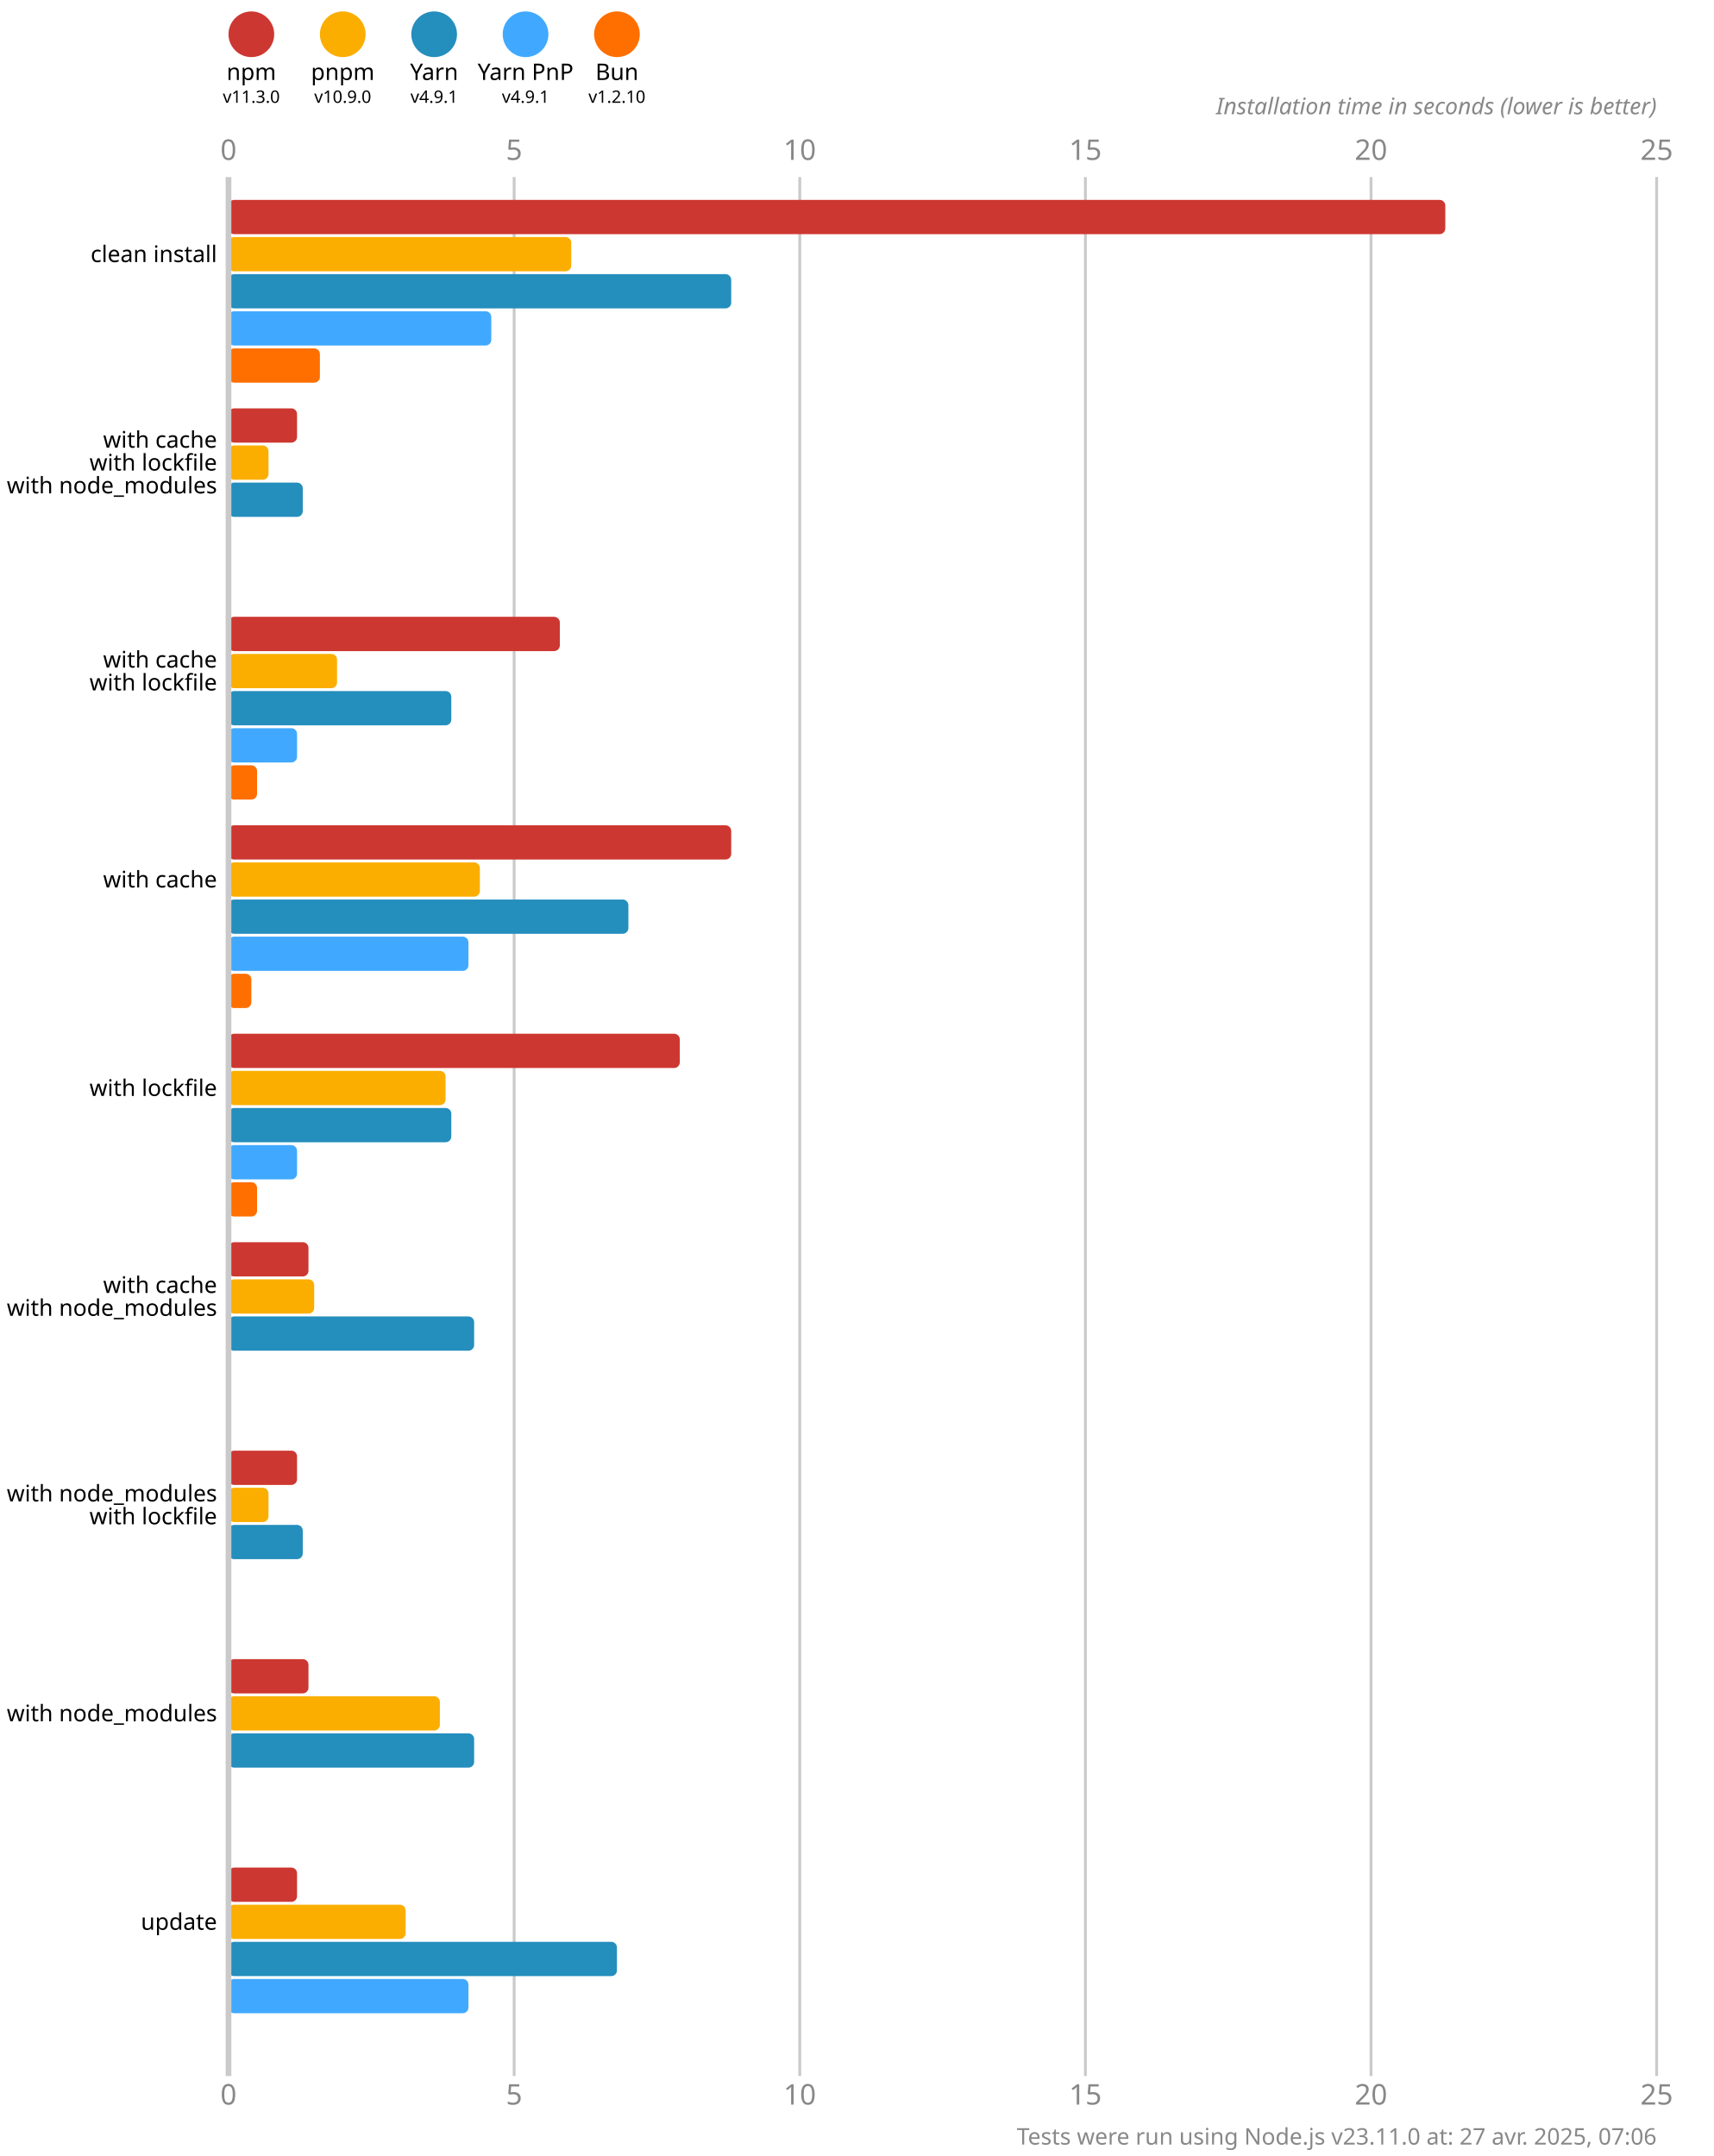
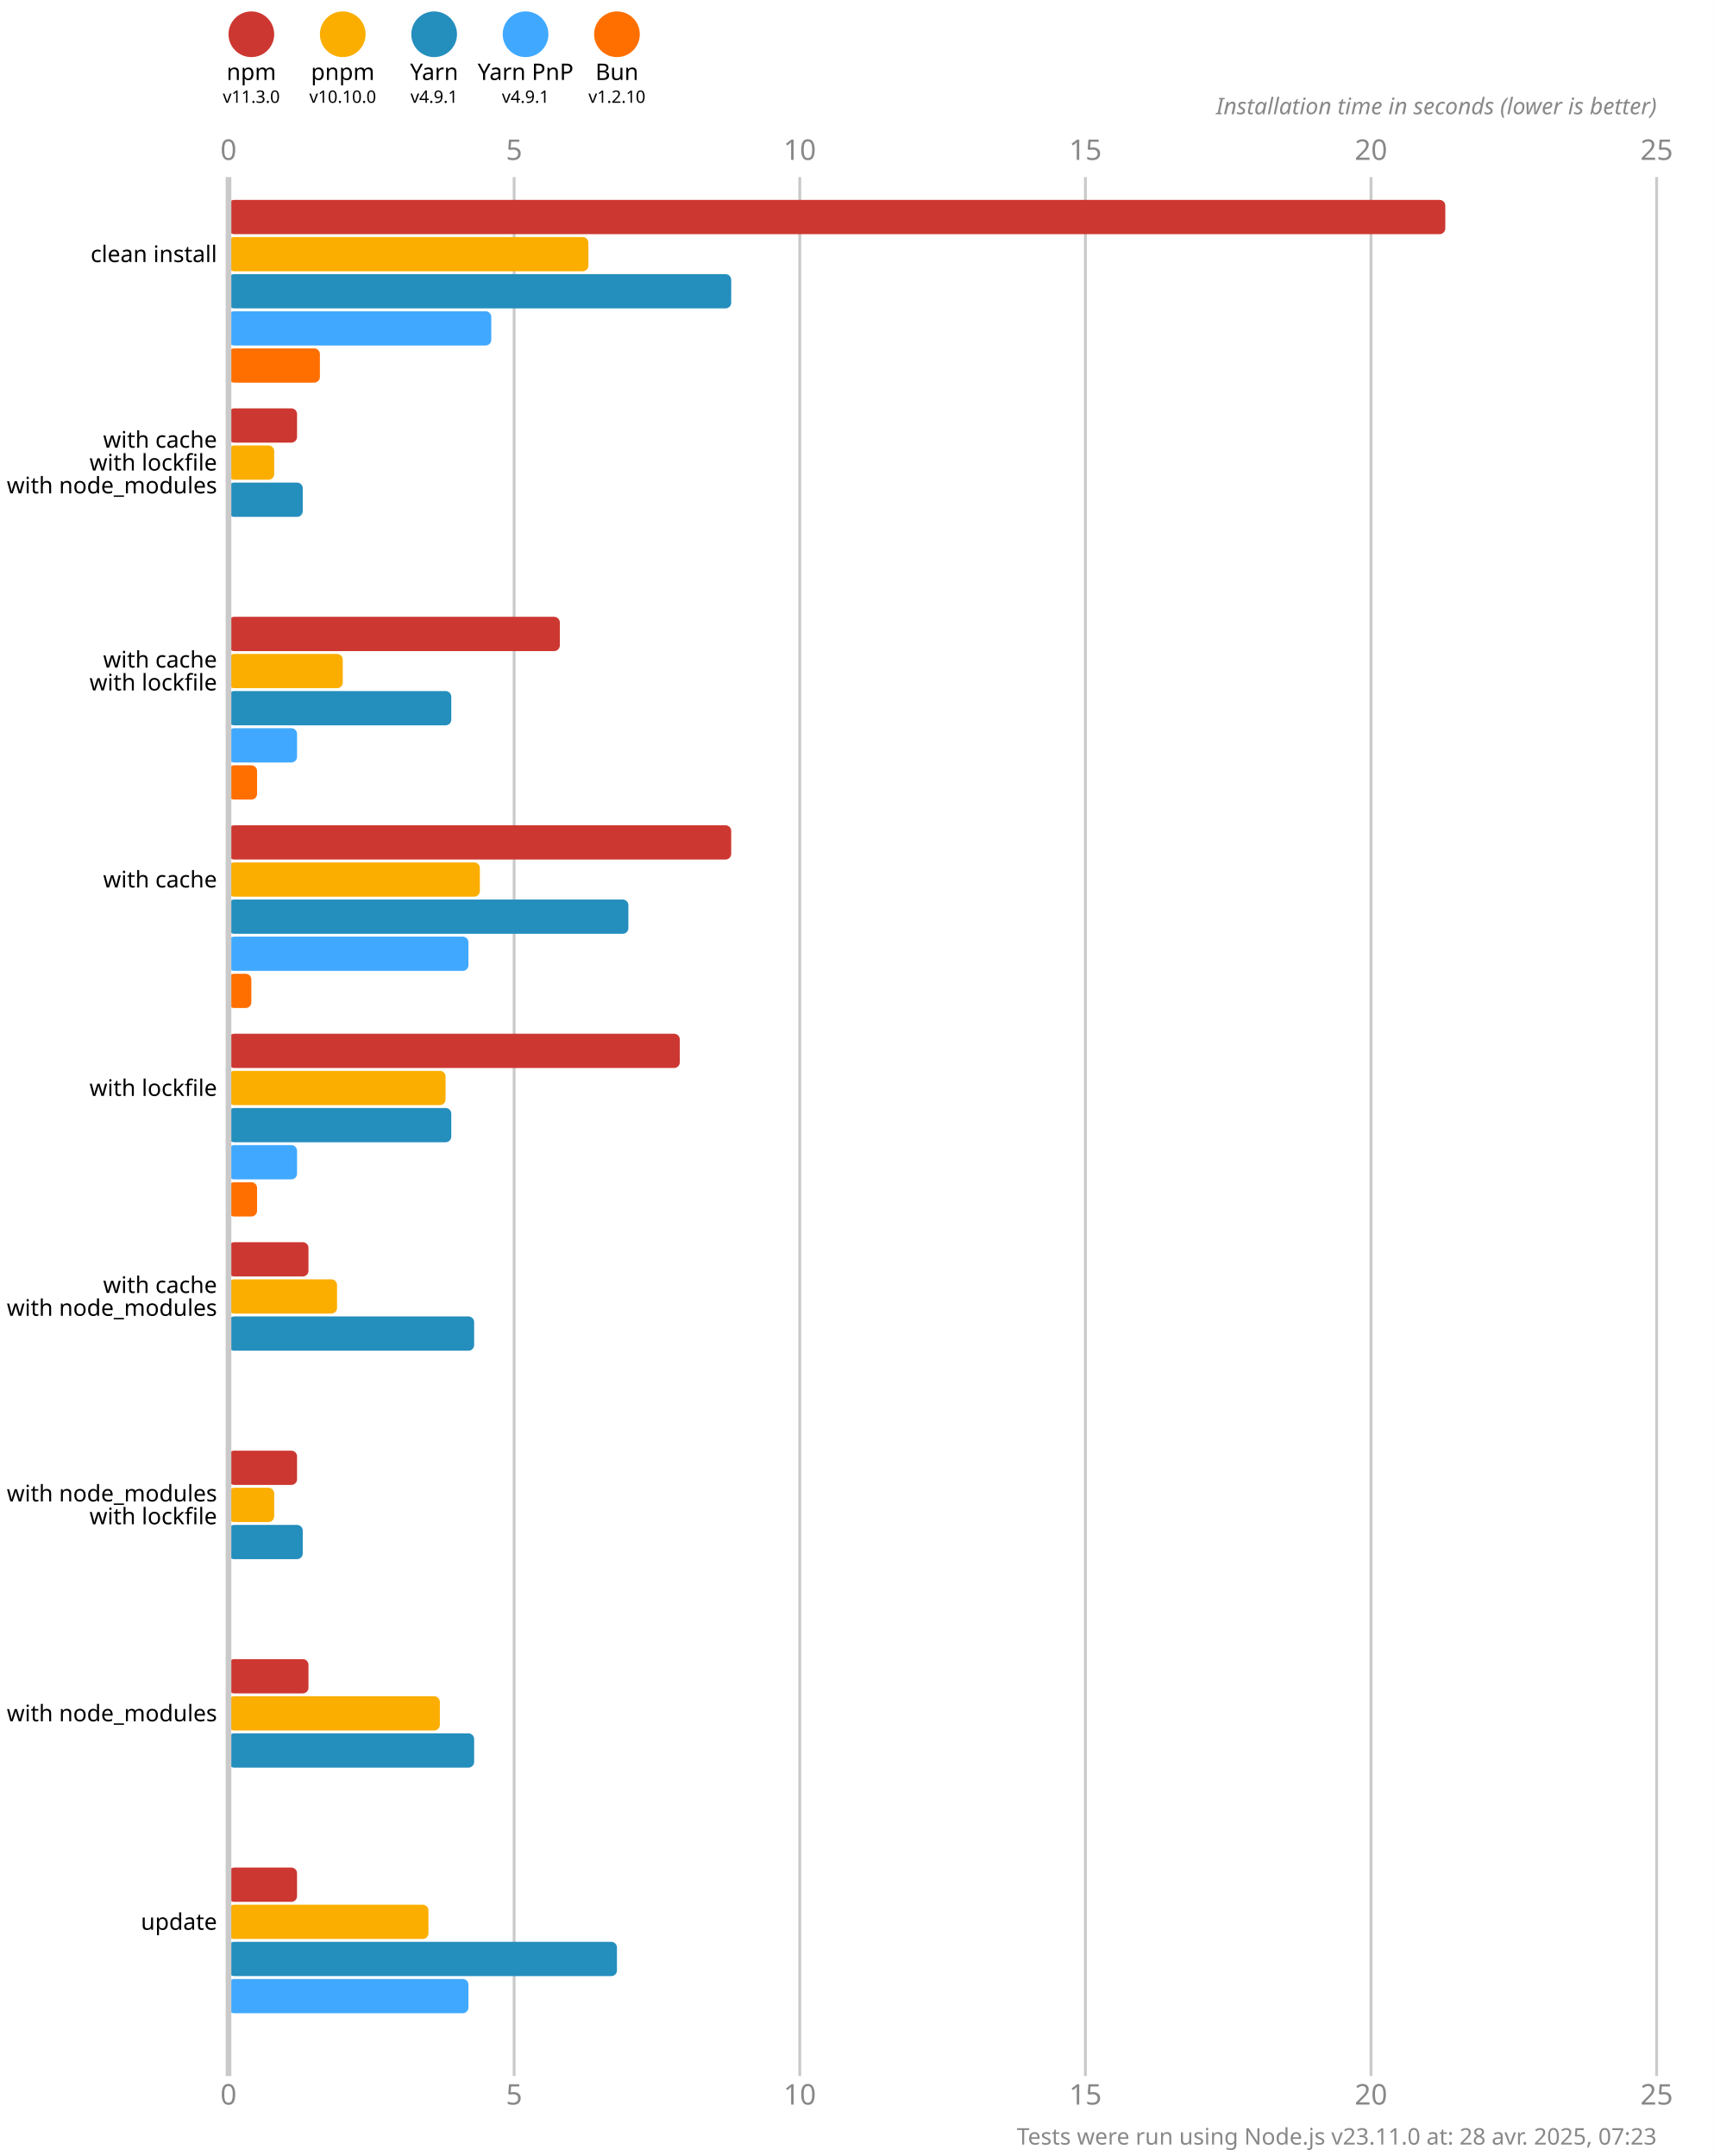
<svg xmlns="http://www.w3.org/2000/svg" version="1.1" viewBox="0 0 300 377.5">
  <style>
    .font { font-family: sans-serif; }
    .s3 { font-size: 3px; }
    .s4 { font-size: 4px; }
    .s5 { font-size: 5px; }
    .line { stroke: #cacaca; }
    .width { stroke-width: 0.5; }
    .text { fill: #888; }
  </style>
  <rect x="0" y="0" width="300" height="377.5" fill="#fff" />
  <circle cx="44" cy="6" r="4" fill="#cd3731" />
  <text x="44" y="14" class="font s4" text-anchor="middle">npm</text>
  <text x="44" y="18" class="font s3" text-anchor="middle">v11.3.0</text>
  <circle cx="60" cy="6" r="4" fill="#fbae00" />
  <text x="60" y="14" class="font s4" text-anchor="middle">pnpm</text>
-   <text x="60" y="18" class="font s3" text-anchor="middle">v10.9.0</text>
+   <text x="60" y="18" class="font s3" text-anchor="middle">v10.10.0</text>
  <circle cx="76" cy="6" r="4" fill="#248ebd" />
  <text x="76" y="14" class="font s4" text-anchor="middle">Yarn</text>
  <text x="76" y="18" class="font s3" text-anchor="middle">v4.9.1</text>
  <circle cx="92" cy="6" r="4" fill="#40a9ff" />
  <text x="92" y="14" class="font s4" text-anchor="middle">Yarn PnP</text>
  <text x="92" y="18" class="font s3" text-anchor="middle">v4.9.1</text>
  <circle cx="108" cy="6" r="4" fill="#ff6f00" />
  <text x="108" y="14" class="font s4" text-anchor="middle">Bun</text>
  <text x="108" y="18" class="font s3" text-anchor="middle">v1.2.10</text>
  <text x="40" y="28" class="font s5 text" text-anchor="middle">0</text>
  <text x="40" y="368.5" class="font s5 text" text-anchor="middle">0</text>
  <line x1="90" y1="31" x2="90" y2="363.5" class="line width" />
  <text x="90" y="28" class="font s5 text" text-anchor="middle">5</text>
  <text x="90" y="368.5" class="font s5 text" text-anchor="middle">5</text>
  <line x1="140" y1="31" x2="140" y2="363.5" class="line width" />
  <text x="140" y="28" class="font s5 text" text-anchor="middle">10</text>
  <text x="140" y="368.5" class="font s5 text" text-anchor="middle">10</text>
  <line x1="190" y1="31" x2="190" y2="363.5" class="line width" />
  <text x="190" y="28" class="font s5 text" text-anchor="middle">15</text>
  <text x="190" y="368.5" class="font s5 text" text-anchor="middle">15</text>
  <line x1="240" y1="31" x2="240" y2="363.5" class="line width" />
  <text x="240" y="28" class="font s5 text" text-anchor="middle">20</text>
  <text x="240" y="368.5" class="font s5 text" text-anchor="middle">20</text>
  <line x1="290" y1="31" x2="290" y2="363.5" class="line width" />
  <text x="290" y="28" class="font s5 text" text-anchor="middle">25</text>
  <text x="290" y="368.5" class="font s5 text" text-anchor="middle">25</text>
  <text x="290" y="20" class="font s4 text" font-style="italic" text-anchor="end">Installation time in seconds (lower is better)</text>
  <rect x="40" y="35" width="213" height="6" fill="#cd3731" rx="1" ry="1" />
-   <rect x="40" y="41.5" width="60" height="6" fill="#fbae00" rx="1" ry="1" />
+   <rect x="40" y="41.5" width="63" height="6" fill="#fbae00" rx="1" ry="1" />
  <rect x="40" y="48" width="88" height="6" fill="#248ebd" rx="1" ry="1" />
  <rect x="40" y="54.5" width="46" height="6" fill="#40a9ff" rx="1" ry="1" />
  <rect x="40" y="61" width="16" height="6" fill="#ff6f00" rx="1" ry="1" />
  <rect x="40" y="71.5" width="12" height="6" fill="#cd3731" rx="1" ry="1" />
-   <rect x="40" y="78" width="7" height="6" fill="#fbae00" rx="1" ry="1" />
+   <rect x="40" y="78" width="8" height="6" fill="#fbae00" rx="1" ry="1" />
  <rect x="40" y="84.5" width="13" height="6" fill="#248ebd" rx="1" ry="1" />
  <rect x="40" y="91" width="0" height="6" fill="#40a9ff" rx="1" ry="1" />
  <rect x="40" y="97.5" width="0" height="6" fill="#ff6f00" rx="1" ry="1" />
  <rect x="40" y="108" width="58" height="6" fill="#cd3731" rx="1" ry="1" />
-   <rect x="40" y="114.5" width="19" height="6" fill="#fbae00" rx="1" ry="1" />
+   <rect x="40" y="114.5" width="20" height="6" fill="#fbae00" rx="1" ry="1" />
  <rect x="40" y="121" width="39" height="6" fill="#248ebd" rx="1" ry="1" />
  <rect x="40" y="127.5" width="12" height="6" fill="#40a9ff" rx="1" ry="1" />
  <rect x="40" y="134" width="5" height="6" fill="#ff6f00" rx="1" ry="1" />
  <rect x="40" y="144.5" width="88" height="6" fill="#cd3731" rx="1" ry="1" />
  <rect x="40" y="151" width="44" height="6" fill="#fbae00" rx="1" ry="1" />
  <rect x="40" y="157.5" width="70" height="6" fill="#248ebd" rx="1" ry="1" />
  <rect x="40" y="164" width="42" height="6" fill="#40a9ff" rx="1" ry="1" />
  <rect x="40" y="170.5" width="4" height="6" fill="#ff6f00" rx="1" ry="1" />
  <rect x="40" y="181" width="79" height="6" fill="#cd3731" rx="1" ry="1" />
  <rect x="40" y="187.5" width="38" height="6" fill="#fbae00" rx="1" ry="1" />
  <rect x="40" y="194" width="39" height="6" fill="#248ebd" rx="1" ry="1" />
  <rect x="40" y="200.5" width="12" height="6" fill="#40a9ff" rx="1" ry="1" />
  <rect x="40" y="207" width="5" height="6" fill="#ff6f00" rx="1" ry="1" />
  <rect x="40" y="217.5" width="14" height="6" fill="#cd3731" rx="1" ry="1" />
-   <rect x="40" y="224" width="15" height="6" fill="#fbae00" rx="1" ry="1" />
+   <rect x="40" y="224" width="19" height="6" fill="#fbae00" rx="1" ry="1" />
  <rect x="40" y="230.5" width="43" height="6" fill="#248ebd" rx="1" ry="1" />
  <rect x="40" y="237" width="0" height="6" fill="#40a9ff" rx="1" ry="1" />
  <rect x="40" y="243.5" width="0" height="6" fill="#ff6f00" rx="1" ry="1" />
  <rect x="40" y="254" width="12" height="6" fill="#cd3731" rx="1" ry="1" />
-   <rect x="40" y="260.5" width="7" height="6" fill="#fbae00" rx="1" ry="1" />
+   <rect x="40" y="260.5" width="8" height="6" fill="#fbae00" rx="1" ry="1" />
  <rect x="40" y="267" width="13" height="6" fill="#248ebd" rx="1" ry="1" />
  <rect x="40" y="273.5" width="0" height="6" fill="#40a9ff" rx="1" ry="1" />
  <rect x="40" y="280" width="0" height="6" fill="#ff6f00" rx="1" ry="1" />
  <rect x="40" y="290.5" width="14" height="6" fill="#cd3731" rx="1" ry="1" />
  <rect x="40" y="297" width="37" height="6" fill="#fbae00" rx="1" ry="1" />
  <rect x="40" y="303.5" width="43" height="6" fill="#248ebd" rx="1" ry="1" />
  <rect x="40" y="310" width="0" height="6" fill="#40a9ff" rx="1" ry="1" />
  <rect x="40" y="316.5" width="0" height="6" fill="#ff6f00" rx="1" ry="1" />
  <rect x="40" y="327" width="12" height="6" fill="#cd3731" rx="1" ry="1" />
-   <rect x="40" y="333.5" width="31" height="6" fill="#fbae00" rx="1" ry="1" />
+   <rect x="40" y="333.5" width="35" height="6" fill="#fbae00" rx="1" ry="1" />
  <rect x="40" y="340" width="68" height="6" fill="#248ebd" rx="1" ry="1" />
  <rect x="40" y="346.5" width="42" height="6" fill="#40a9ff" rx="1" ry="1" />
  <rect x="40" y="353" width="0" height="6" fill="#ff6f00" rx="1" ry="1" />
  <line x1="40" y1="31" x2="40" y2="363.5" class="line" />
  <text x="38" y="44.5" class="font s4" dominant-baseline="middle" text-anchor="end">clean install</text>
  <text x="38" y="77" class="font s4" dominant-baseline="middle" text-anchor="end">with cache</text>
  <text x="38" y="81" class="font s4" dominant-baseline="middle" text-anchor="end">with lockfile</text>
  <text x="38" y="85" class="font s4" dominant-baseline="middle" text-anchor="end">with node_modules</text>
  <text x="38" y="115.5" class="font s4" dominant-baseline="middle" text-anchor="end">with cache</text>
  <text x="38" y="119.5" class="font s4" dominant-baseline="middle" text-anchor="end">with lockfile</text>
  <text x="38" y="154" class="font s4" dominant-baseline="middle" text-anchor="end">with cache</text>
  <text x="38" y="190.5" class="font s4" dominant-baseline="middle" text-anchor="end">with lockfile</text>
  <text x="38" y="225" class="font s4" dominant-baseline="middle" text-anchor="end">with cache</text>
  <text x="38" y="229" class="font s4" dominant-baseline="middle" text-anchor="end">with node_modules</text>
  <text x="38" y="261.5" class="font s4" dominant-baseline="middle" text-anchor="end">with node_modules</text>
  <text x="38" y="265.5" class="font s4" dominant-baseline="middle" text-anchor="end">with lockfile</text>
  <text x="38" y="300" class="font s4" dominant-baseline="middle" text-anchor="end">with node_modules</text>
  <text x="38" y="336.5" class="font s4" dominant-baseline="middle" text-anchor="end">update</text>
-   <text x="290" y="375.5" class="font s4 text" text-anchor="end">Tests were run using Node.js v23.11.0 at: 27 avr. 2025, 07:06</text>
+   <text x="290" y="375.5" class="font s4 text" text-anchor="end">Tests were run using Node.js v23.11.0 at: 28 avr. 2025, 07:23</text>
</svg>
